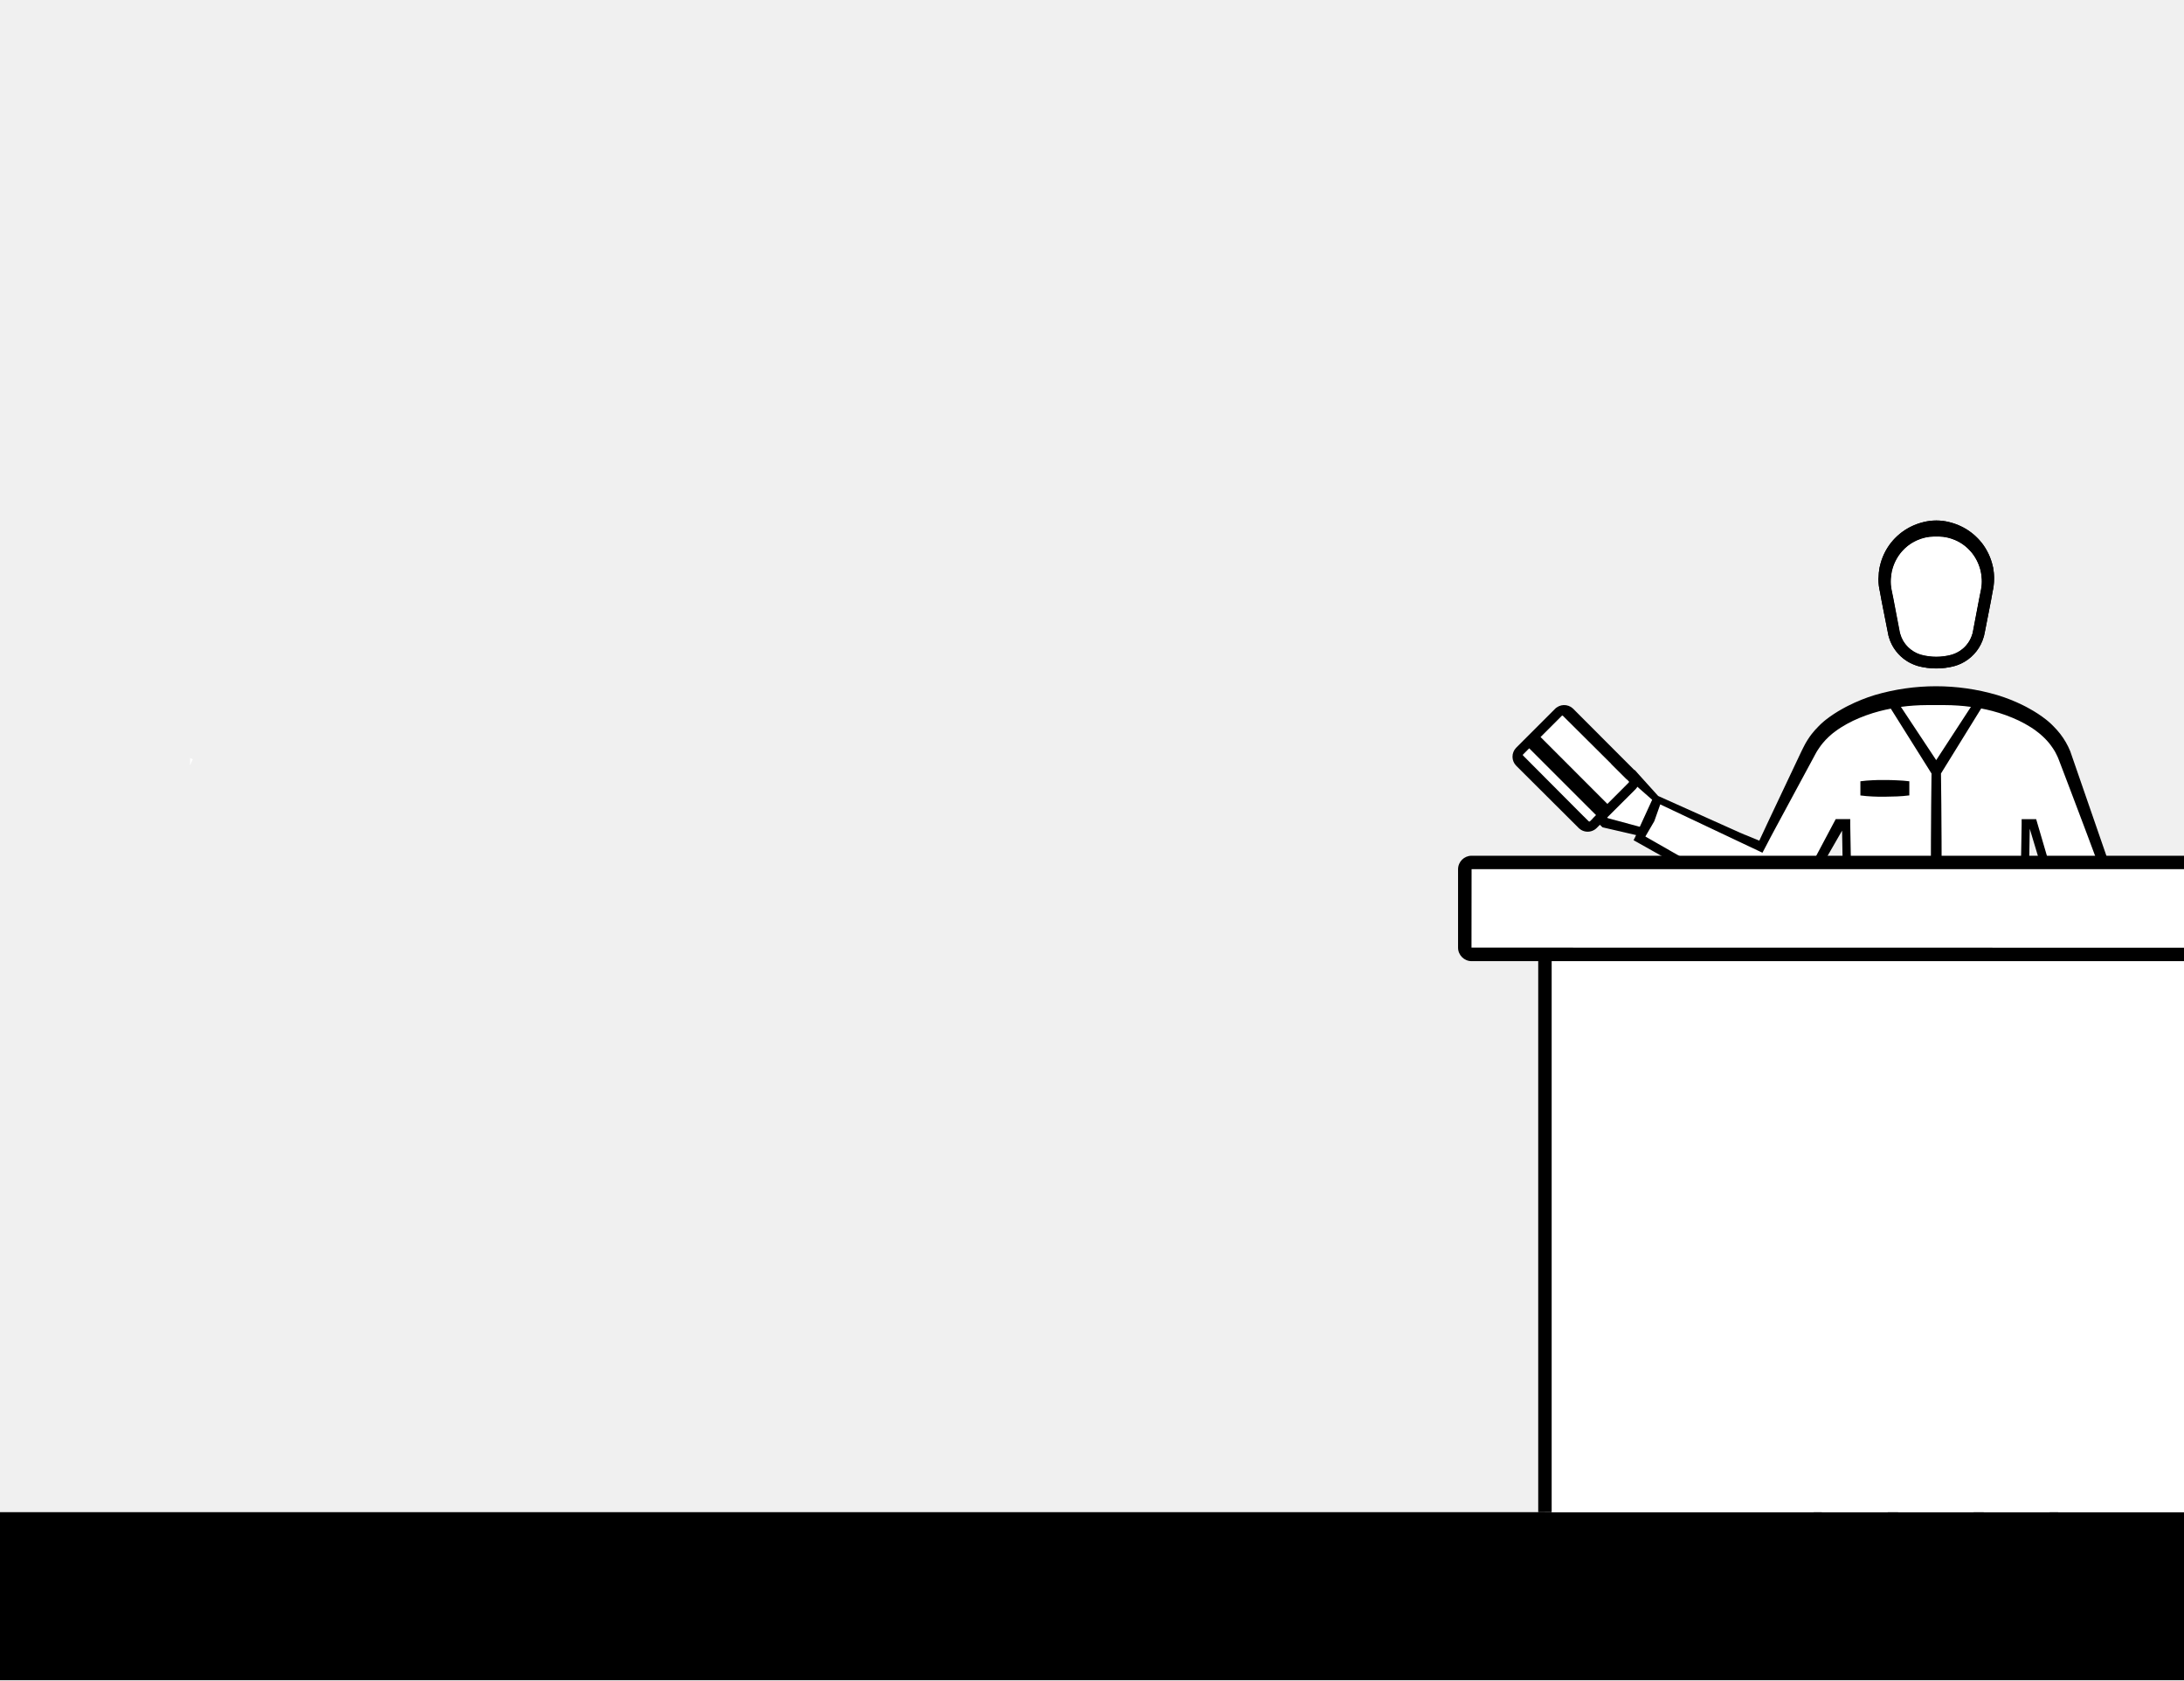
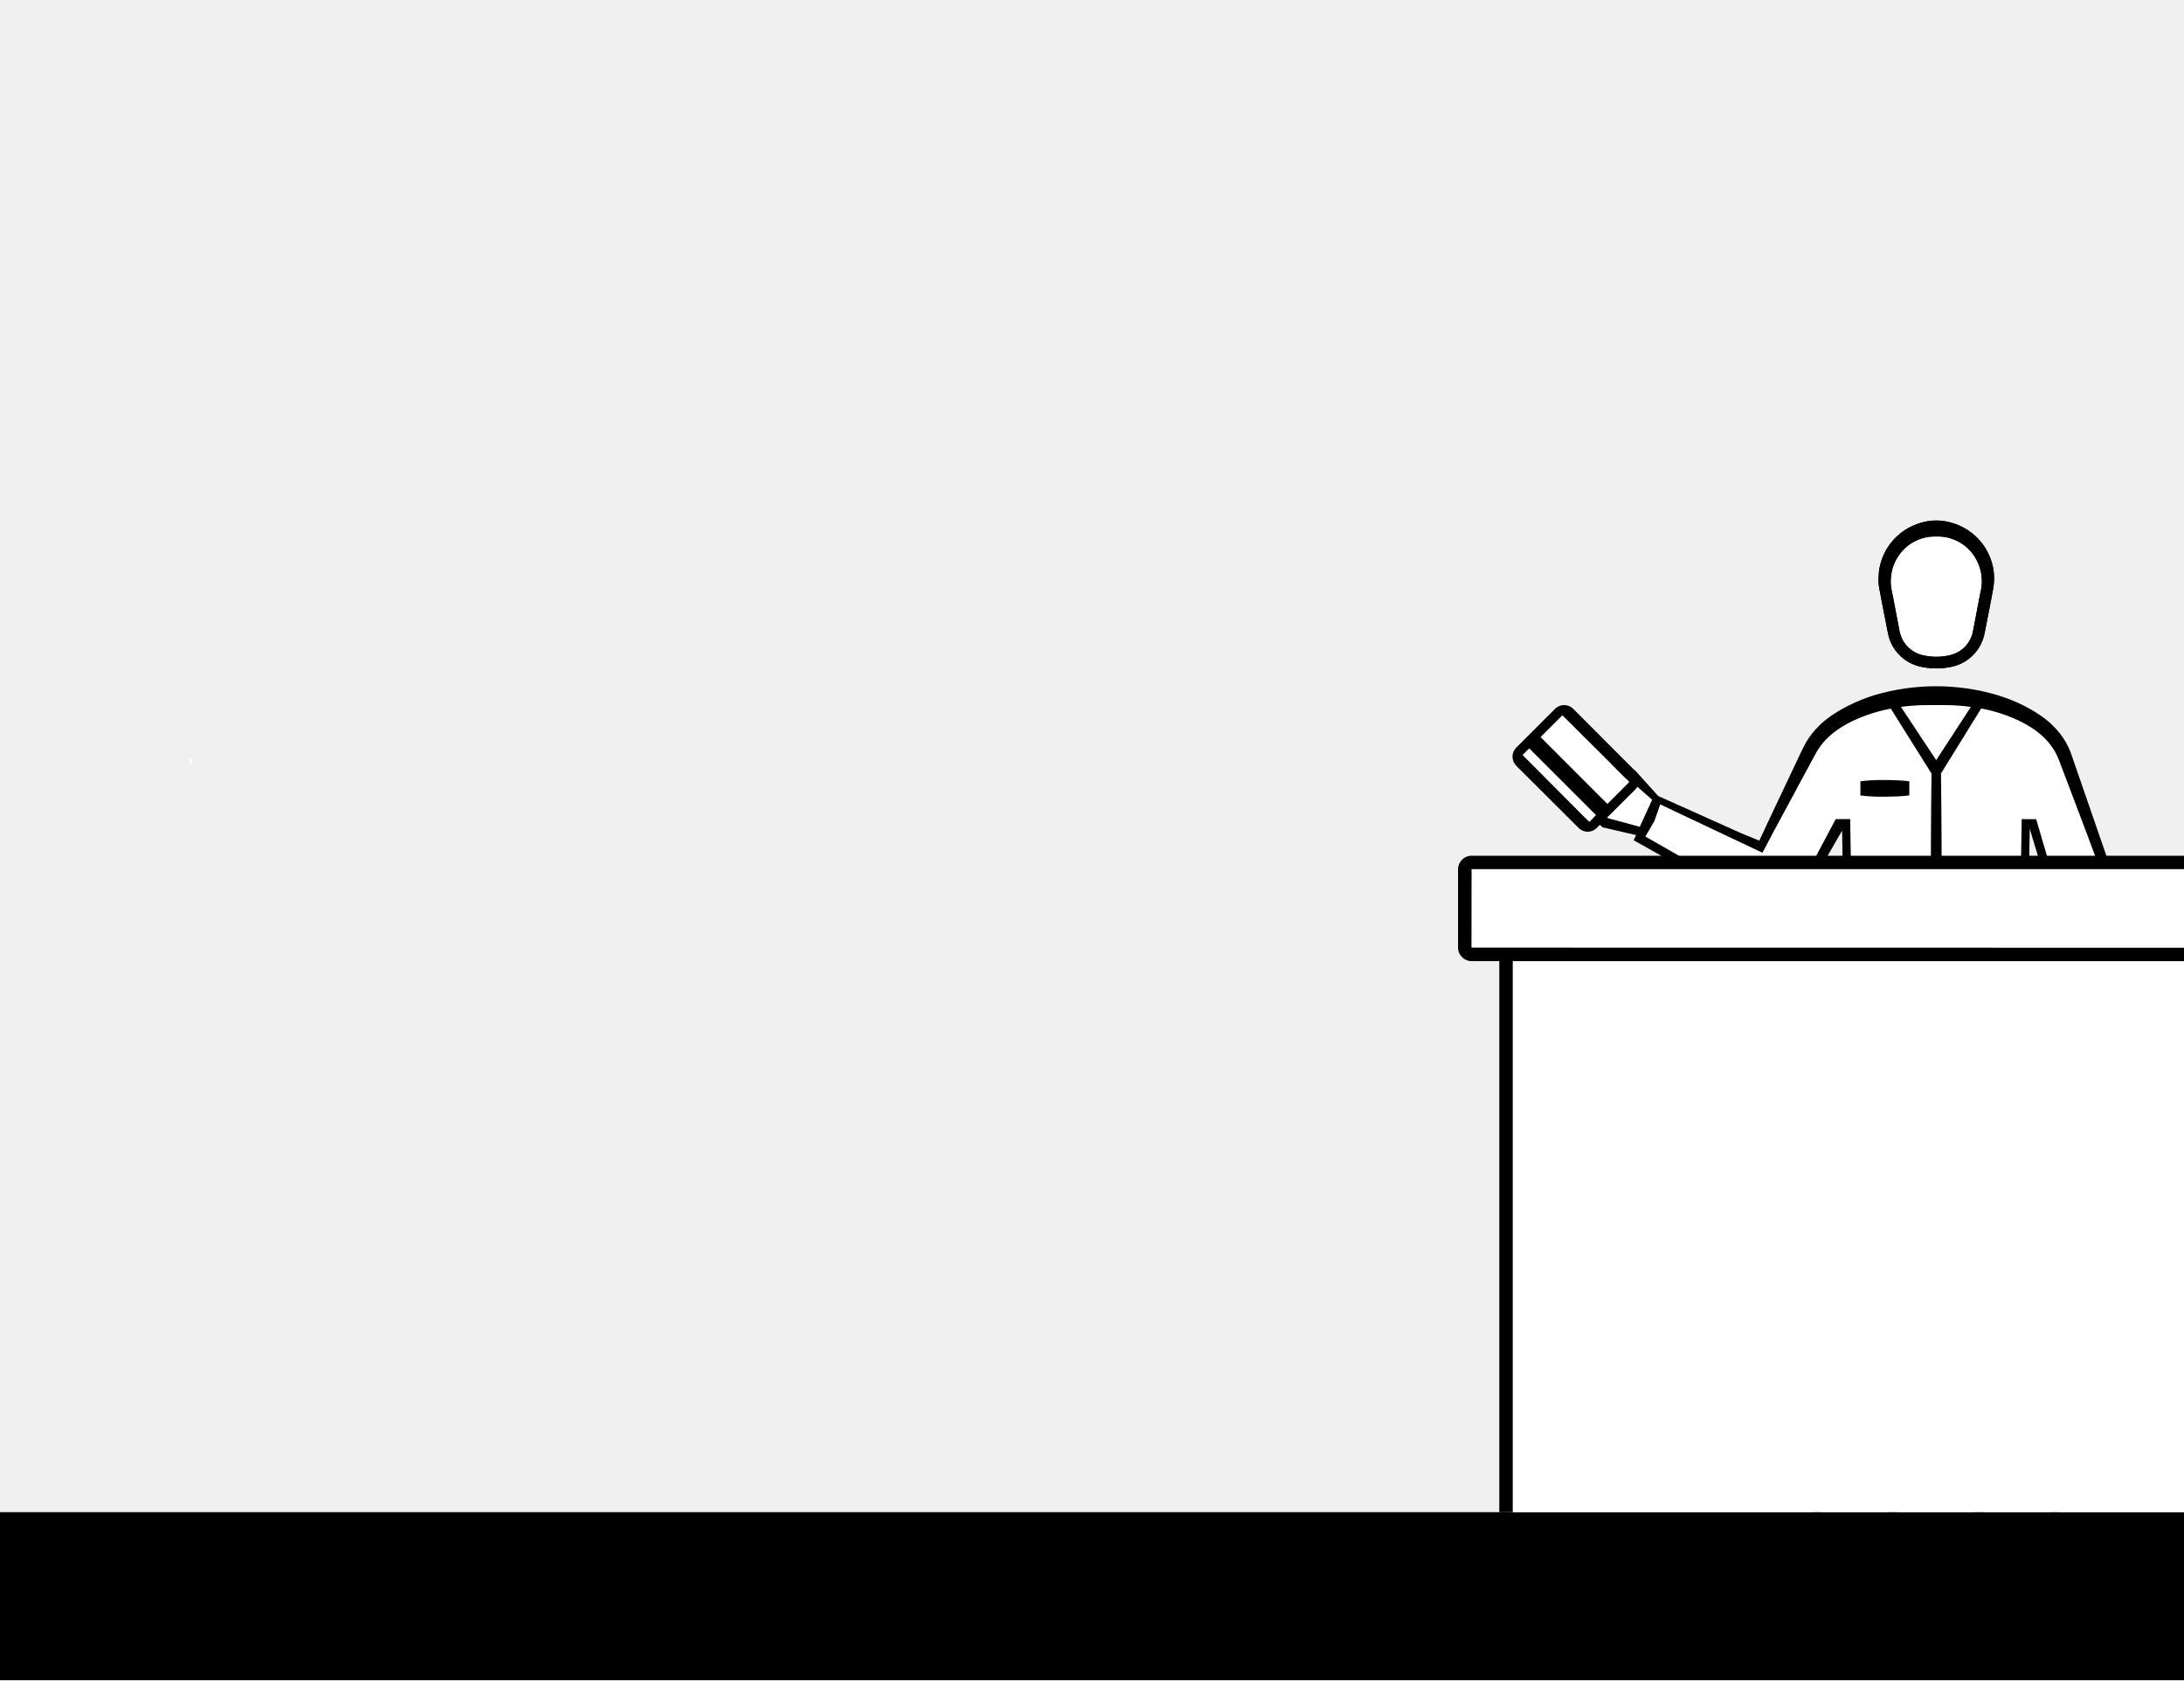
<svg xmlns="http://www.w3.org/2000/svg" id="Capa_1" data-name="Capa 1" viewBox="0 0 1300 1000">
  <defs>
    <style>.cls-1{fill:#fff;}</style>
  </defs>
  <polygon class="cls-1" points="1052.73 500.55 1052.13 501.69 1053.94 498.16 1053.95 498.15 1055.52 495.25 1055.52 495.26 1052.73 500.55" />
  <polygon class="cls-1" points="1079.63 450.55 1071.08 466.39 1079.64 450.5 1080.7 448.56 1079.63 450.55" />
  <polygon class="cls-1" points="1080.97 448.03 1081.2 447.65 1080.97 448.06 1080.71 448.53 1080.97 448.03" />
  <polygon class="cls-1" points="1102.99 558.31 1100.75 577.67 1098.94 594.39 1100.75 577.59 1102.99 558.24 1103.02 558.03 1102.99 558.31" />
  <path class="cls-1" d="M1118.3,474.16c-1.22-.05-2.43-.06-3.64-.13-2.43-.12-4.86-.29-7.28-.63V465c2.42-.34,4.85-.51,7.28-.63,1.21-.07,2.42-.09,3.64-.13l3.64,0c2.42,0,4.85.06,7.28.18s4.85.29,7.28.62v8.39c-2.43.32-4.85.5-7.28.61s-4.86.17-7.28.18Z" />
  <path class="cls-1" d="M1257.45,539.54a18,18,0,0,1-.1,2.65l-.46,3L1255,557.44l-3.76,24.44-1.26,8.17-2.51,16.28-1.49,9.15-2,12.45-.23,1.39h-6.36l1,2.44.07.14.55,1.32,3.48,8.28,5.41,12.89,0,.1,6.17,14.67-3.17,1.9-2.06-2-4.29-4.06-16.78-16,0,0-1.79-12.45-.82-5.73.1-1.91,4.4-81.54h0l0-.54-.15-.48-10.3-33.57,0-.14-7.34-25.12v-.05h-8.62l-.06,3.14L1203,507.4l-.39,16.76c-.12,5.59-.31,11.19-.47,16.77l-.5,16.77v.22l0,.32,2.24,19.35L1206,597l2.16,19.36,1.59,13.1.74,6.1.09,1.77.91,17.23q.49,9.62,1.07,19.24c.72,12.84,1.67,25.66,2,38.52l2.91,77.11.75,19.27c.15,3.22.16,6.43.24,9.65l.2,9.65.77,38.58c.46,23.84,1,47.65,1.58,71.48,0,1.06.06,2.13.08,3.19l-2.44.1h-3.73l1.58,3.49L1223.3,960l.48,1,1.16.46,30.87,12.43,0,.16-.78,2.75-63.6-.42-3.62,0h-1.31l-.84-16.58c-.17-2.06-.32-4.13-.43-6.19-.1-1.66-.16-3.32-.23-5l-.08-3.43-.09-1.77-.06-1.09h0l-3.87-42.89L1179,878.69l-1-11.87-1.77-20.74-1-11.36-.4-4.72-.23-2.89-1.07-13.49c-.08-.93-.14-1.86-.22-2.79,0-.38-.07-.76-.12-1.13a.66.66,0,0,0,0-.14l-.32-2.67-.15-1.24-1-8.08-1.9-16.18L1166.18,749l0-.13q-1.19-10.92-2.37-21.83l-.48-4.56q-.64-6-1.26-12c-.37-3.59-.74-7.19-1.1-10.78q-.78-7.82-1.51-15.64l-.26-2.71v-.1h-13.72l-.28,2.81c-2,21.64-4.36,43.22-6.71,64.81l-3.68,32.36-1.9,16.18-1,8.08-.48,4c-.16,1.34-.23,2.7-.35,4.06l-1.29,16.23-1.37,16.23-2.77,32.45L1120.27,938l-.39,4.33h0l-.05,1.09-.06,1.16,0,.61v.18l-.08,3.25c-.08,1.66-.13,3.32-.23,5-.11,2.06-.25,4.13-.43,6.19l-.84,16.58h-1.31l-3.63,0-63.6.42-.76-2.75,0-.16,30.88-12.43,1.15-.46.48-1,6.83-15.19,1.57-3.49H1086l-2.43-.1c0-1.05,0-2.11.07-3.16l.12-5.3q.68-28.56,1.28-57.14l.18-9.07L1086,828l.13-6.85.06-2.66c0-.28,0-.56,0-.84,0-2.18.08-4.36.14-6.54,0-.75,0-1.51.08-2.27l.75-19.28,2.92-77.12q.12-4.83.35-9.64c.12-2.65.26-5.31.41-8l.18-3.21c.35-5.94.73-11.88,1.06-17.83.17-2.75.33-5.51.49-8.26q.3-5.44.58-10.88v-.1l.9-17.2.09-1.8,2.33-19.11-1.58,13,54.85-3.34-.22-19.15-.14-21.37-.12-42.74.12-42.74.14-21.37.21-18.43-24.24-38.62c-2.26.43-4.51.93-6.73,1.51a91.26,91.26,0,0,0-15.72,5.7,70.09,70.09,0,0,0-7.23,4c-1.15.74-2.28,1.49-3.34,2.3-.42.31-.83.61-1.21.92v0l-.2.14c-.24.2-.47.38-.67.56l-.42.36-.5.45c-.33.29-.71.62-1,.89a40.36,40.36,0,0,0-3.36,3.55,34,34,0,0,0-2.13,2.81l-.07.11c-.43.6-.85,1.21-1.23,1.84-.16.29-.33.57-.49.83v0c.16-.27.32-.56.49-.83.38-.64.8-1.25,1.23-1.85a.34.34,0,0,1,.07-.11,33.6,33.6,0,0,1,2.14-2.81,38.78,38.78,0,0,1,3.36-3.55c.27-.26.66-.59,1-.88l.5-.46.42-.36.66-.55.2-.14,0,0c.38-.31.79-.62,1.21-.93,1.06-.8,2.18-1.56,3.33-2.29a70.28,70.28,0,0,1,7.23-4,90.43,90.43,0,0,1,15.72-5.7,113.28,113.28,0,0,1,28.18-3.53c.5,0,1,0,1.49,0h7.71q.75,0,1.5,0a113.34,113.34,0,0,1,28.18,3.53,90.33,90.33,0,0,1,15.71,5.7,67.27,67.27,0,0,1,7.23,4c.87.55,1.74,1.13,2.57,1.73l.77.56.62.47.62.49s0,0,0,0l.18.12,0,0,.64.52.43.36.49.46,0,0,.51.45.45.4c.31.29.62.59.91.89q1.31,1.29,2.49,2.7c.26.31.52.63.77.95s.49.64.73,1a34.56,34.56,0,0,1,2,3c.61,1.06,1.16,2.14,1.66,3.25.18.36.33.74.48,1.11l.23.58.24.64,1,2.62,2,5.24,4,10.5,7.94,21c.78,2.05,1.56,4.11,2.32,6.17,4.51,12,8.93,24,13.42,36l.1.34A16.48,16.48,0,0,1,1257.45,539.54Z" />
  <path d="M1118.11,344.63a34.09,34.09,0,0,0,.24,3.88c.09.69.18,1.31.29,1.91l.38,1.81c.6,3.52,1.31,7.11,2,10.58l3.07,15.48.22.78a25.12,25.12,0,0,0,11.22,14.66,25.94,25.94,0,0,0,5.71,2.54c1.1.33,2.08.54,3,.73s1.9.35,2.9.48a43,43,0,0,0,10.79,0c1-.13,2-.29,2.91-.48s1.88-.4,3-.73a26.23,26.23,0,0,0,5.72-2.54,25,25,0,0,0,11.21-14.66l.21-.75.47-2.2,2.6-13.27c.69-3.48,1.41-7.08,2-10.64l.36-1.79c.11-.6.2-1.22.29-1.91a31.83,31.83,0,0,0,.24-3.85c0-.43,0-.83,0-1.24,0-.85-.06-1.73-.16-2.6l-.39-2.84c0-.24-.1-.46-.16-.69l-.07-.28a35.12,35.12,0,0,0-6.54-13.89,35.18,35.18,0,0,0-19.29-12.36,31.45,31.45,0,0,0-15.5,0,34.91,34.91,0,0,0-7.32,2.66,34.51,34.51,0,0,0-18.52,23.6l-.07.27c-.06.23-.11.46-.15.68l-.4,2.85c-.09.87-.12,1.75-.15,2.6C1118.14,343.83,1118.13,344.23,1118.11,344.63Zm7.36.06c0-.36.07-.77.1-1.18.06-.63.1-1.23.2-1.83l.42-2.25.12-.41a2.76,2.76,0,0,0,.08-.27,27,27,0,0,1,5.54-10.44,26.1,26.1,0,0,1,19.24-9h1.53l1.41,0a26.1,26.1,0,0,1,19,9,26.77,26.77,0,0,1,5.53,10.43,2.31,2.31,0,0,0,.1.28c0,.14.08.28.11.42l.43,2.27c.09.57.14,1.17.19,1.8,0,.41.06.82.11,1.23a25.6,25.6,0,0,1-.06,3c0,.5-.08,1-.15,1.51l-.24,1.57c-.15.87-.35,1.76-.54,2.62s-.39,1.8-.54,2.71l-3.91,20.5-.15.52a17.74,17.74,0,0,1-8.07,10.59,18.65,18.65,0,0,1-4.17,1.84c-.78.23-1.68.43-2.3.55s-1.56.29-2.44.41a36.14,36.14,0,0,1-9,0c-.87-.12-1.67-.25-2.43-.41s-1.52-.32-2.29-.55a18.18,18.18,0,0,1-10.5-8.25,18.84,18.84,0,0,1-1.75-4.18l-.16-.56L1127,356.14c-.15-.9-.35-1.81-.55-2.7s-.39-1.74-.53-2.62l-.25-1.57c-.07-.5-.12-1-.16-1.51A28.51,28.51,0,0,1,1125.47,344.69Z" />
  <path class="cls-1" d="M1125.51,347.74c0,.5.09,1,.16,1.51l.25,1.57c.14.88.34,1.77.53,2.62s.4,1.8.55,2.7l3.89,20.47.16.56a18.84,18.84,0,0,0,1.75,4.18,18.18,18.18,0,0,0,10.5,8.25c.77.23,1.67.43,2.29.55s1.56.29,2.43.41a36.14,36.14,0,0,0,9,0c.88-.12,1.68-.25,2.44-.41s1.52-.32,2.3-.55a18.65,18.65,0,0,0,4.17-1.84,17.74,17.74,0,0,0,8.07-10.59l.15-.52,3.91-20.5c.15-.91.35-1.82.54-2.71s.39-1.75.54-2.62l.24-1.57c.07-.5.12-1,.15-1.51a25.6,25.6,0,0,0,.06-3c0-.41-.08-.82-.11-1.23,0-.63-.1-1.23-.19-1.8l-.43-2.27c0-.14-.08-.28-.11-.42a2.31,2.31,0,0,1-.1-.28,26.77,26.77,0,0,0-5.53-10.43,26.1,26.1,0,0,0-19-9l-1.41,0h-1.53a26.1,26.1,0,0,0-19.24,9,27,27,0,0,0-5.54,10.44,2.76,2.76,0,0,1-.08.27l-.12.41-.42,2.25c-.1.6-.14,1.2-.2,1.83,0,.41-.06.82-.1,1.18A28.51,28.51,0,0,0,1125.51,347.74Z" />
  <polygon class="cls-1" points="983.44 476 976.07 492.09 957 486.94 935.43 464.17 938.79 458.08 969.99 464.2 983.44 476" />
  <path class="cls-1" d="M1103,558l0,.28-2.24,19.36-1.81,16.72-.29,2.65-2.16,19.37-1.58,13,54.85-3.34-.22-19.15-.14-21.37-.12-42.74.12-42.74.14-21.37.21-18.43-24.24-38.62c-2.26.43-4.51.93-6.73,1.51a91.26,91.26,0,0,0-15.72,5.7,70.09,70.09,0,0,0-7.23,4c-1.15.74-2.28,1.49-3.34,2.3-.42.31-.83.61-1.21.92v0l-.2.14c-.24.2-.47.38-.67.56l-.42.36-.5.45c-.33.29-.71.62-1,.89a40.36,40.36,0,0,0-3.36,3.55,34,34,0,0,0-2.13,2.81l-.07.11c-.43.6-.85,1.21-1.23,1.84-.16.29-.33.57-.49.83l-.23.41-.26.47v0l-1.07,2-8.55,15.84,0,0-14.83,27.5-.71,1.32h0l-2.79,5.29-.6,1.14-.28.54-2.78,5.28L1048,507l-10.09-4.79-.86-.41-48.85-23.06-3.54,10-5.32,9.12,33.89,19.38,18,10.31,9,5.16,4.51,2.57,2.25,1.29,1.06.6.07,0c.36.18.6.3,1,.46a16.67,16.67,0,0,0,5,1.28,17,17,0,0,0,3.7-.08,12.51,12.51,0,0,0,1.36-.25,0,0,0,0,1,0,0l.55-.13a16.48,16.48,0,0,0,7.55-4.43,16.82,16.82,0,0,0,2.12-2.7l0-.06,23.26-43.77h8.63l0,3.14.29,16.77.4,16.77c.07,2.78.14,5.55.22,8.33v.06q.13,4.17.25,8.32V541l.5,16.77V558Zm4.36-93c2.42-.34,4.85-.51,7.28-.63,1.21-.07,2.42-.09,3.64-.13l3.64,0c2.42,0,4.85.06,7.28.18s4.85.29,7.28.62v8.39c-2.43.32-4.85.5-7.28.61s-4.86.17-7.28.18l-3.64,0c-1.22-.05-2.43-.06-3.64-.13-2.43-.12-4.86-.29-7.28-.63Z" />
  <path d="M1136.5,465v8.39c-2.43.32-4.85.5-7.28.61s-4.86.17-7.28.18l-3.64,0c-1.22-.05-2.43-.06-3.64-.13-2.43-.12-4.86-.29-7.28-.63V465c2.42-.34,4.85-.51,7.28-.63,1.21-.07,2.42-.09,3.64-.13l3.64,0c2.42,0,4.85.06,7.28.18S1134.07,464.68,1136.5,465Z" />
  <path d="M1252.62,965.61l-8.48-3.2-16-6.06-6.56-10.81,2.23,0h1.66v-1.69l-.65-77.27L1224.4,828l-.08-9.66c0-3.22,0-6.43-.15-9.66l-.54-19.31-1.08-38.61-1.23-38.63-.31-9.66c-.06-1.61-.08-3.22-.16-4.82l-.29-4.82-1.15-19.3-2.3-38.47v-.19h0l-10.35-77.1,1.19-50.91v-.54l.23-13.1,6.5,21.63,9.81,32.71-2.57,43.75L1219.6,631v.09l0,.13h0l2.34,20.14.07.61.75.87,5.46,5.91,13.38,14.5,4.77,5.19,1,1.09,2.19,2.38,15.11-9.78-1.43-2.49h0L1250,645.47l-3.73-6.77-3-5.48,0-.07,2,0,1,0h.74l.31-1.74,2.79-15.39,1.64-9,4.27-24.41,4.29-24.41,2.14-12.21c.16-1,.35-2,.52-3.07a21,21,0,0,0,.2-3.54,21.77,21.77,0,0,0-1.36-6.94l.1.31-29.62-85.63a43.62,43.62,0,0,0-6-10.38,49.78,49.78,0,0,0-4-4.5c-.36-.36-.7-.67-1-1l-.52-.5-.57-.52c-.38-.36-.76-.68-1.14-1s-.77-.64-1.15-.94a73.21,73.21,0,0,0-9.91-6.51l-2-1.1-1.28-.65-.21-.11a99.63,99.63,0,0,0-15.76-6.26,129.31,129.31,0,0,0-72.74,0A99.14,99.14,0,0,0,1100.2,420l-.22.11-1.28.65-2,1.1a73.74,73.74,0,0,0-9.9,6.51c-.38.3-.76.61-1.15.94s-.76.65-1.14,1l-.57.52-.52.5c-.34.33-.68.64-1,1a48.28,48.28,0,0,0-4,4.5,37.14,37.14,0,0,0-2.26,3.21c-.1.14-.19.28-.28.42a.6.6,0,0,0-.09.15c-.25.4-.49.79-.73,1.2l-.61,1.07c-.38.68-.8,1.47-1.1,2.13l-1,2-7.72,16.32-10.88,23-2.55,5.46-4,8.54-7.71-3.18-.6-.25v.1l-2.9-1.3-.15-.06L987,473.74,973.7,459l-.52-.57-.95-.26-35.06-9.45h0l-2.77-.75-1.61,2.64-6.7,11.06-1.73,2.89,2.42,2.28,26.44,24.92.68.63.71.17L973.82,497h.06l-.5,1-.49,1-.51,1.07.29.17.89-2h.06l-.49,1h0l-.46,1,1.8,1c12.1,6.8,24.2,13.58,36.25,20.46l18.09,10.29,9,5.14,4.52,2.56,2.26,1.29,1.14.65c.39.21.91.45,1.34.64a21.48,21.48,0,0,0,9,1.73,17.37,17.37,0,0,0,2.39-.19c.56-.07,1.11-.17,1.65-.29l.42-.1.23-.05.2,0a21.54,21.54,0,0,0,10-5.71,21.85,21.85,0,0,0,3.48-4.63l2.56-4.52,7.6-13.41,2.65-4.68c2.79-4.92,5.62-9.8,8.45-14.7l.78-1.35.21,11.93v.54l1.19,50.91-10.35,77.1h0v.19l-2.3,38.47-1.15,19.3-.29,4.82c-.08,1.6-.1,3.21-.16,4.82l-.3,9.66-1.24,38.63L1081,789.37l-.54,19.31c-.12,3.23-.1,6.44-.15,9.66l-.08,9.66-.38,38.62-.65,77.27v1.69h1.66l2.24,0-6.57,10.81-16,6.06-8.47,3.2c-2.82,1.08-5.67,2.13-8.47,3.23l-2.18.84v17.46h3.43l77.65.05h3.48v-3.47l0-10,0-10,.06-19.84,0,.16,0-.27v.11l11.27-129.56c.13-1.35.22-2.7.38-4l.51-4.05,1-8.07,2-16.15,4.1-32.29,7-54.88,7,54.88,4.11,32.29,2,16.15,1,8.07.5,4.05c.17,1.34.26,2.69.39,4l11.28,129.56.06,19.84,0,10,0,10v3.47h3.48l77.64-.05h3.42V969.68l-2.18-.84C1258.29,967.74,1255.45,966.69,1252.62,965.61ZM1248,654.49l6.17,14.67,0,.09-3.17,1.91-2.06-2-4.29-4.08-16.81-16v-.08l-1.77-12.38-.49-3.44h13.46l3.51,8.38,5.38,12.79Zm-35.84-219.32.59.43.62.49h0l.08.05.12.09c.24.2.47.38.67.56l.43.36.46.42,0,0,.51.45.26.23.22.21.88.85q1.31,1.29,2.49,2.7c.26.31.52.63.77.95s.49.64.73,1a34.56,34.56,0,0,1,2,3c.16.27.31.54.46.81.45.81.86,1.64,1.24,2.48.17.37.32.74.47,1.11l.23.58.25.63,1,2.62,2,5.25,4,10.51,7.94,21q1.17,3.08,2.32,6.17c4.51,12,8.94,24,13.42,36l.1.33a16.31,16.31,0,0,1,1.14,5.09,16.65,16.65,0,0,1-.09,2.64l-.45,3-1.89,12.22L1251.29,582l-1.26,8.17-2.51,16.29-1.49,9.15-2,12.36h0l-10.5-1.08-8,.8,4.33-80.19h0l0-.53-.16-.48-10.3-33.59,0-.14L1212,487.54h-8.63l0,3.14-.29,16.77-.39,16.77c-.13,5.59-.32,11.19-.48,16.78l-.5,16.77V558l0,.32,2.24,19.36L1206,597l2.16,19.37,1.58,13h0c-11.74-.74-44.36-2.69-54.42-3.3l.23-19.17.14-21.37.12-42.74-.12-42.74-.14-21.37-.21-18.31,23.94-38.72q3.33.63,6.61,1.49a91.26,91.26,0,0,1,15.72,5.7,70.09,70.09,0,0,1,7.23,4c.86.55,1.72,1.12,2.54,1.7Zm-39-14.46-20.66,31.7-21-31.71a119.87,119.87,0,0,1,15.4-1.05h10.7A120.1,120.1,0,0,1,1173.2,420.71ZM957,486.94l-21.57-22.77,3.36-6.09L970,464.2,983.44,476l-7.37,16.09ZM1098.65,597l.29-2.65,1.81-16.72,2.24-19.36,0-.28v-.26l-.5-16.77v-.07q-.12-4.15-.25-8.32v-.06c-.09-2.78-.17-5.55-.22-8.33l-.4-16.77-.29-16.77,0-3.14h-8.63l-23.26,43.77,0,.06a16.82,16.82,0,0,1-2.12,2.7,16.48,16.48,0,0,1-7.55,4.43l-.55.13a0,0,0,0,0,0,0,12.51,12.51,0,0,1-1.36.25,17,17,0,0,1-3.7.08,16.67,16.67,0,0,1-5-1.28c-.36-.16-.6-.28-1-.46l-.07,0-1.06-.6-2.25-1.29-4.51-2.57-9-5.16-18-10.31-33.89-19.38,5.32-9.12,3.54-10L1037,501.8l.86.41L1048,507l1.08.51,2.78-5.28.28-.54.6-1.14,1.2-2.33h0l1.59-2.95h0l.71-1.32,14.83-27.5,0,0,8.55-15.84,1.07-2v0l.26-.47.23-.41c.16-.26.33-.54.49-.83.38-.63.8-1.24,1.23-1.84l.07-.11a34,34,0,0,1,2.13-2.81,40.36,40.36,0,0,1,3.36-3.55c.29-.27.67-.6,1-.89l.5-.45.42-.36c.2-.18.43-.36.67-.56l.2-.14v0c.38-.31.79-.61,1.21-.92,1.06-.81,2.19-1.56,3.34-2.3a70.09,70.09,0,0,1,7.23-4,91.26,91.26,0,0,1,15.72-5.7c2.22-.58,4.47-1.08,6.73-1.51l24.24,38.62-.21,18.43-.14,21.37-.12,42.74.12,42.74.14,21.37.22,19.15-54.85,3.34,1.58-13Zm21.09,348.33-.08,3.25v.19c-.07,1.66-.13,3.32-.23,5-.11,2.06-.26,4.12-.43,6.18l-.84,16.59h-1.31l-3.63,0-63.62.42-.81-2.91.07,0,30.82-12.4,1.15-.47.48-1,6.84-15.19.19-.42,31.43,0h0ZM1179,878.69l-1-11.87-1.75-20.58-1-11.52-.4-4.72-.23-2.89-1-13.35c0-.48-.08-1-.12-1.46s-.07-1-.12-1.47-.07-.76-.12-1.13l-.33-2.81-.15-1.24-1-8.08-1.9-16.18L1166.18,749q-1.2-11-2.39-22l-.48-4.56q-.64-6-1.26-12c-.37-3.59-.74-7.19-1.1-10.78-.26-2.6-.51-5.21-.77-7.82l-.72-7.71-.28-2.82h-13.72l-.28,2.82c-2,21.64-4.36,43.23-6.72,64.83l-3.68,32.37-1.9,16.18-1,8.08-.49,4.05c-.16,1.34-.23,2.71-.34,4.06l-1.3,16.24-1.37,16.24-2.76,32.45-5.37,59.3h0l-17.73-1-18.91,1.08.12-5.3q.68-28.56,1.28-57.14c.06-3,.12-5.93.17-8.9l.78-38.61.14-7,.06-2.66c0-.28,0-.56,0-.84,0-2.18.07-4.36.14-6.54,0-.75,0-1.51.08-2.27l.75-19.28,2.92-77.12q.12-4.83.35-9.64c.12-2.65.26-5.31.41-8l.18-3.21.54-8.91c.18-2.94.36-5.87.52-8.81s.34-5.58.49-8.37q.3-5.44.58-10.88v-.1l.89-17.2h0l116.47,0h0l.9,17.33c.33,6.41.67,12.84,1.07,19.25.72,12.84,1.67,25.67,2,38.53l2.91,77.12.75,19.28c.15,3.22.16,6.43.24,9.65l.2,9.65.78,38.61c.44,23.77,1,47.55,1.57,71.31h0l-18.34-1-18.29,1-3.49-38.59ZM1255,977l-63.63-.42-3.62,0h-1.31v-.19l-.83-16.4c-.17-2.06-.32-4.12-.43-6.18-.1-1.66-.16-3.32-.23-5l-.08-3.44,0-.79,31.44,0,.19.42,6.84,15.19.48,1,1.15.47,30.81,12.4.08,0Z" />
  <path d="M1051.21,491.74s0,0,0,.05l2.55-5.46Z" />
  <path d="M1118.11,344.64a36.56,36.56,0,0,0,.24,3.88c.09.69.18,1.31.29,1.9l.38,1.83c.61,3.52,1.32,7.1,2,10.57l3.06,15.49.22.78a25.71,25.71,0,0,0,2.46,5.78,25.3,25.3,0,0,0,14.48,11.42c1.1.33,2.08.55,3,.73s1.91.35,2.91.48a41.76,41.76,0,0,0,10.79,0c1-.13,2-.29,2.91-.48s1.88-.4,3-.73a25.48,25.48,0,0,0,5.71-2.54,25.12,25.12,0,0,0,11.22-14.66l.21-.75.47-2.2,2.6-13.28c.69-3.48,1.41-7.08,2-10.64l.36-1.79c.11-.6.21-1.22.29-1.91a34.05,34.05,0,0,0,.25-3.85c0-.43,0-.84,0-1.24,0-.85-.06-1.73-.15-2.6l-.4-2.85c0-.23-.1-.46-.16-.68l-.07-.29a35,35,0,0,0-6.54-13.89,34.62,34.62,0,0,0-12-9.71,35.09,35.09,0,0,0-7.32-2.65,31.45,31.45,0,0,0-15.5,0,35,35,0,0,0-19.3,12.36,35.11,35.11,0,0,0-6.55,13.9l-.07.28c-.06.22-.11.45-.15.67l-.4,2.86c-.09.87-.12,1.75-.15,2.6C1118.14,343.84,1118.13,344.24,1118.11,344.64Zm45.64-23.2a25.9,25.9,0,0,1,9.37,6.87,26.94,26.94,0,0,1,5.53,10.44l.09.28c0,.14.09.28.12.42l.43,2.26c.09.58.14,1.18.19,1.81,0,.41.06.82.11,1.22a27.78,27.78,0,0,1,0,3c0,.51-.09,1-.16,1.52l-.25,1.56c-.14.88-.34,1.77-.53,2.63s-.39,1.8-.55,2.71l-3.9,20.51-.15.51a18,18,0,0,1-1.75,4.19,18.31,18.31,0,0,1-10.5,8.25c-.78.23-1.68.43-2.29.56-.77.15-1.56.28-2.44.4a35,35,0,0,1-9,0c-.87-.12-1.67-.25-2.43-.4s-1.52-.33-2.3-.56a18,18,0,0,1-4.16-1.85,18.32,18.32,0,0,1-6.34-6.4,18.54,18.54,0,0,1-1.74-4.18l-.17-.57L1127,356.15c-.15-.9-.35-1.82-.55-2.7s-.38-1.75-.53-2.62l-.25-1.58c-.06-.49-.12-1-.15-1.51a28.22,28.22,0,0,1,0-3c0-.37.08-.78.11-1.19.05-.63.1-1.23.19-1.83l.43-2.25a3.17,3.17,0,0,1,.12-.41c0-.09,0-.18.08-.28a27,27,0,0,1,5.54-10.44,25.87,25.87,0,0,1,9.36-6.87,25.35,25.35,0,0,1,9.88-2.13l.57,0h1l1.41,0A25.72,25.72,0,0,1,1163.75,321.44Z" />
  <polygon points="1246.59 633.22 1243.25 633.22 1243.21 633.15 1245.25 633.19 1246.21 633.21 1246.59 633.22" />
  <polygon points="973.13 499.31 973.14 499.32 972.68 500.29 972.66 500.34 972.65 500.34 972.67 500.29 973.56 498.27 973.62 498.28 973.13 499.31" />
  <polygon points="1036.03 495.7 1038.93 496.9 1038.93 497 1036.03 495.7" />
  <polygon points="1055.52 495.26 1052.73 500.55 1053.93 498.22 1053.93 498.21 1055.52 495.26" />
  <path class="cls-1" d="M946.49,488.8l.56-.57,1.1-1.1,8.86-8.87,8.15-8.16,4.34-4.37a.53.53,0,0,0,0-.73l-1-1L933,428.58,930.37,426h0s0,0-.07-.06a.38.38,0,0,0-.16-.06.47.47,0,0,0-.35.08s0,0,0,0l0,0s0,0-.07.05L911,444.68,906.62,449a.46.46,0,0,0,0,.66l1,1L942,485.22l3.63,3.63h0l.09.07a.64.64,0,0,0,.19.08.63.63,0,0,0,.41-.1Z" />
  <path d="M900.3,450.48a7.64,7.64,0,0,0,2.18,5.24l34.58,34.45,2.63,2.63.26.25a7.72,7.72,0,0,0,1.17.87,7.64,7.64,0,0,0,8.27-.27c.19-.15.4-.29.57-.45l.27-.24.22-.2,1.66-1.67,8.88-8.86,8.17-8.14,4.51-4.51a7.6,7.6,0,0,0-.13-10.56l0,0L938.08,423.5l-1.62-1.64-.26-.24a7.77,7.77,0,0,0-1.18-.89,8,8,0,0,0-2.77-1,7.63,7.63,0,0,0-5.6,1.3c-.2.15-.41.28-.59.44l-.27.25-18.9,18.89-4.51,4.52A7.61,7.61,0,0,0,900.3,450.48ZM917,438.66,929.66,426l.05-.05,0,0s0,0,0,0a.5.5,0,0,1,.35-.07.25.25,0,0,1,.15.06.12.12,0,0,1,.08.06h0l2.63,2.63L968.5,464l1,1a.53.53,0,0,1,0,.73l-4.35,4.37L957,478.25l-.21.22ZM906.62,449l3.62-3.63,39.82,39.81-1.91,1.91-1.11,1.1-.55.57-.13.1a.58.58,0,0,1-.41.1.33.33,0,0,1-.19-.08.18.18,0,0,1-.09-.06h0L942,485.22l-34.4-34.54-1-1A.45.45,0,0,1,906.62,449Z" />
  <polygon class="cls-1" points="114.77 451.93 113.11 455.57 113.11 451.17 114.77 451.93" />
  <rect y="900" width="1300" height="100" />
-   <path class="cls-1" d="M1300,513.26V900H919.61v-332H875.94a4.06,4.06,0,0,1-4.05-4.06V517.31a4.05,4.05,0,0,1,4.05-4Z" />
+   <path class="cls-1" d="M1300,513.26V900H896.45v-332H875.94a4.06,4.06,0,0,1-4.05-4.06V517.31a4.05,4.05,0,0,1,4.05-4Z" />
  <path d="M1300,572.05H875.94a8.07,8.07,0,0,1-8.05-8.06V517.31a8.06,8.06,0,0,1,8.05-8H1300v8H875.94L875.89,564l424.11.06Z" />
-   <rect x="915.61" y="566.73" width="8" height="333.27" />
+   <rect x="892.45" y="566.73" width="8" height="333.27" />
</svg>
